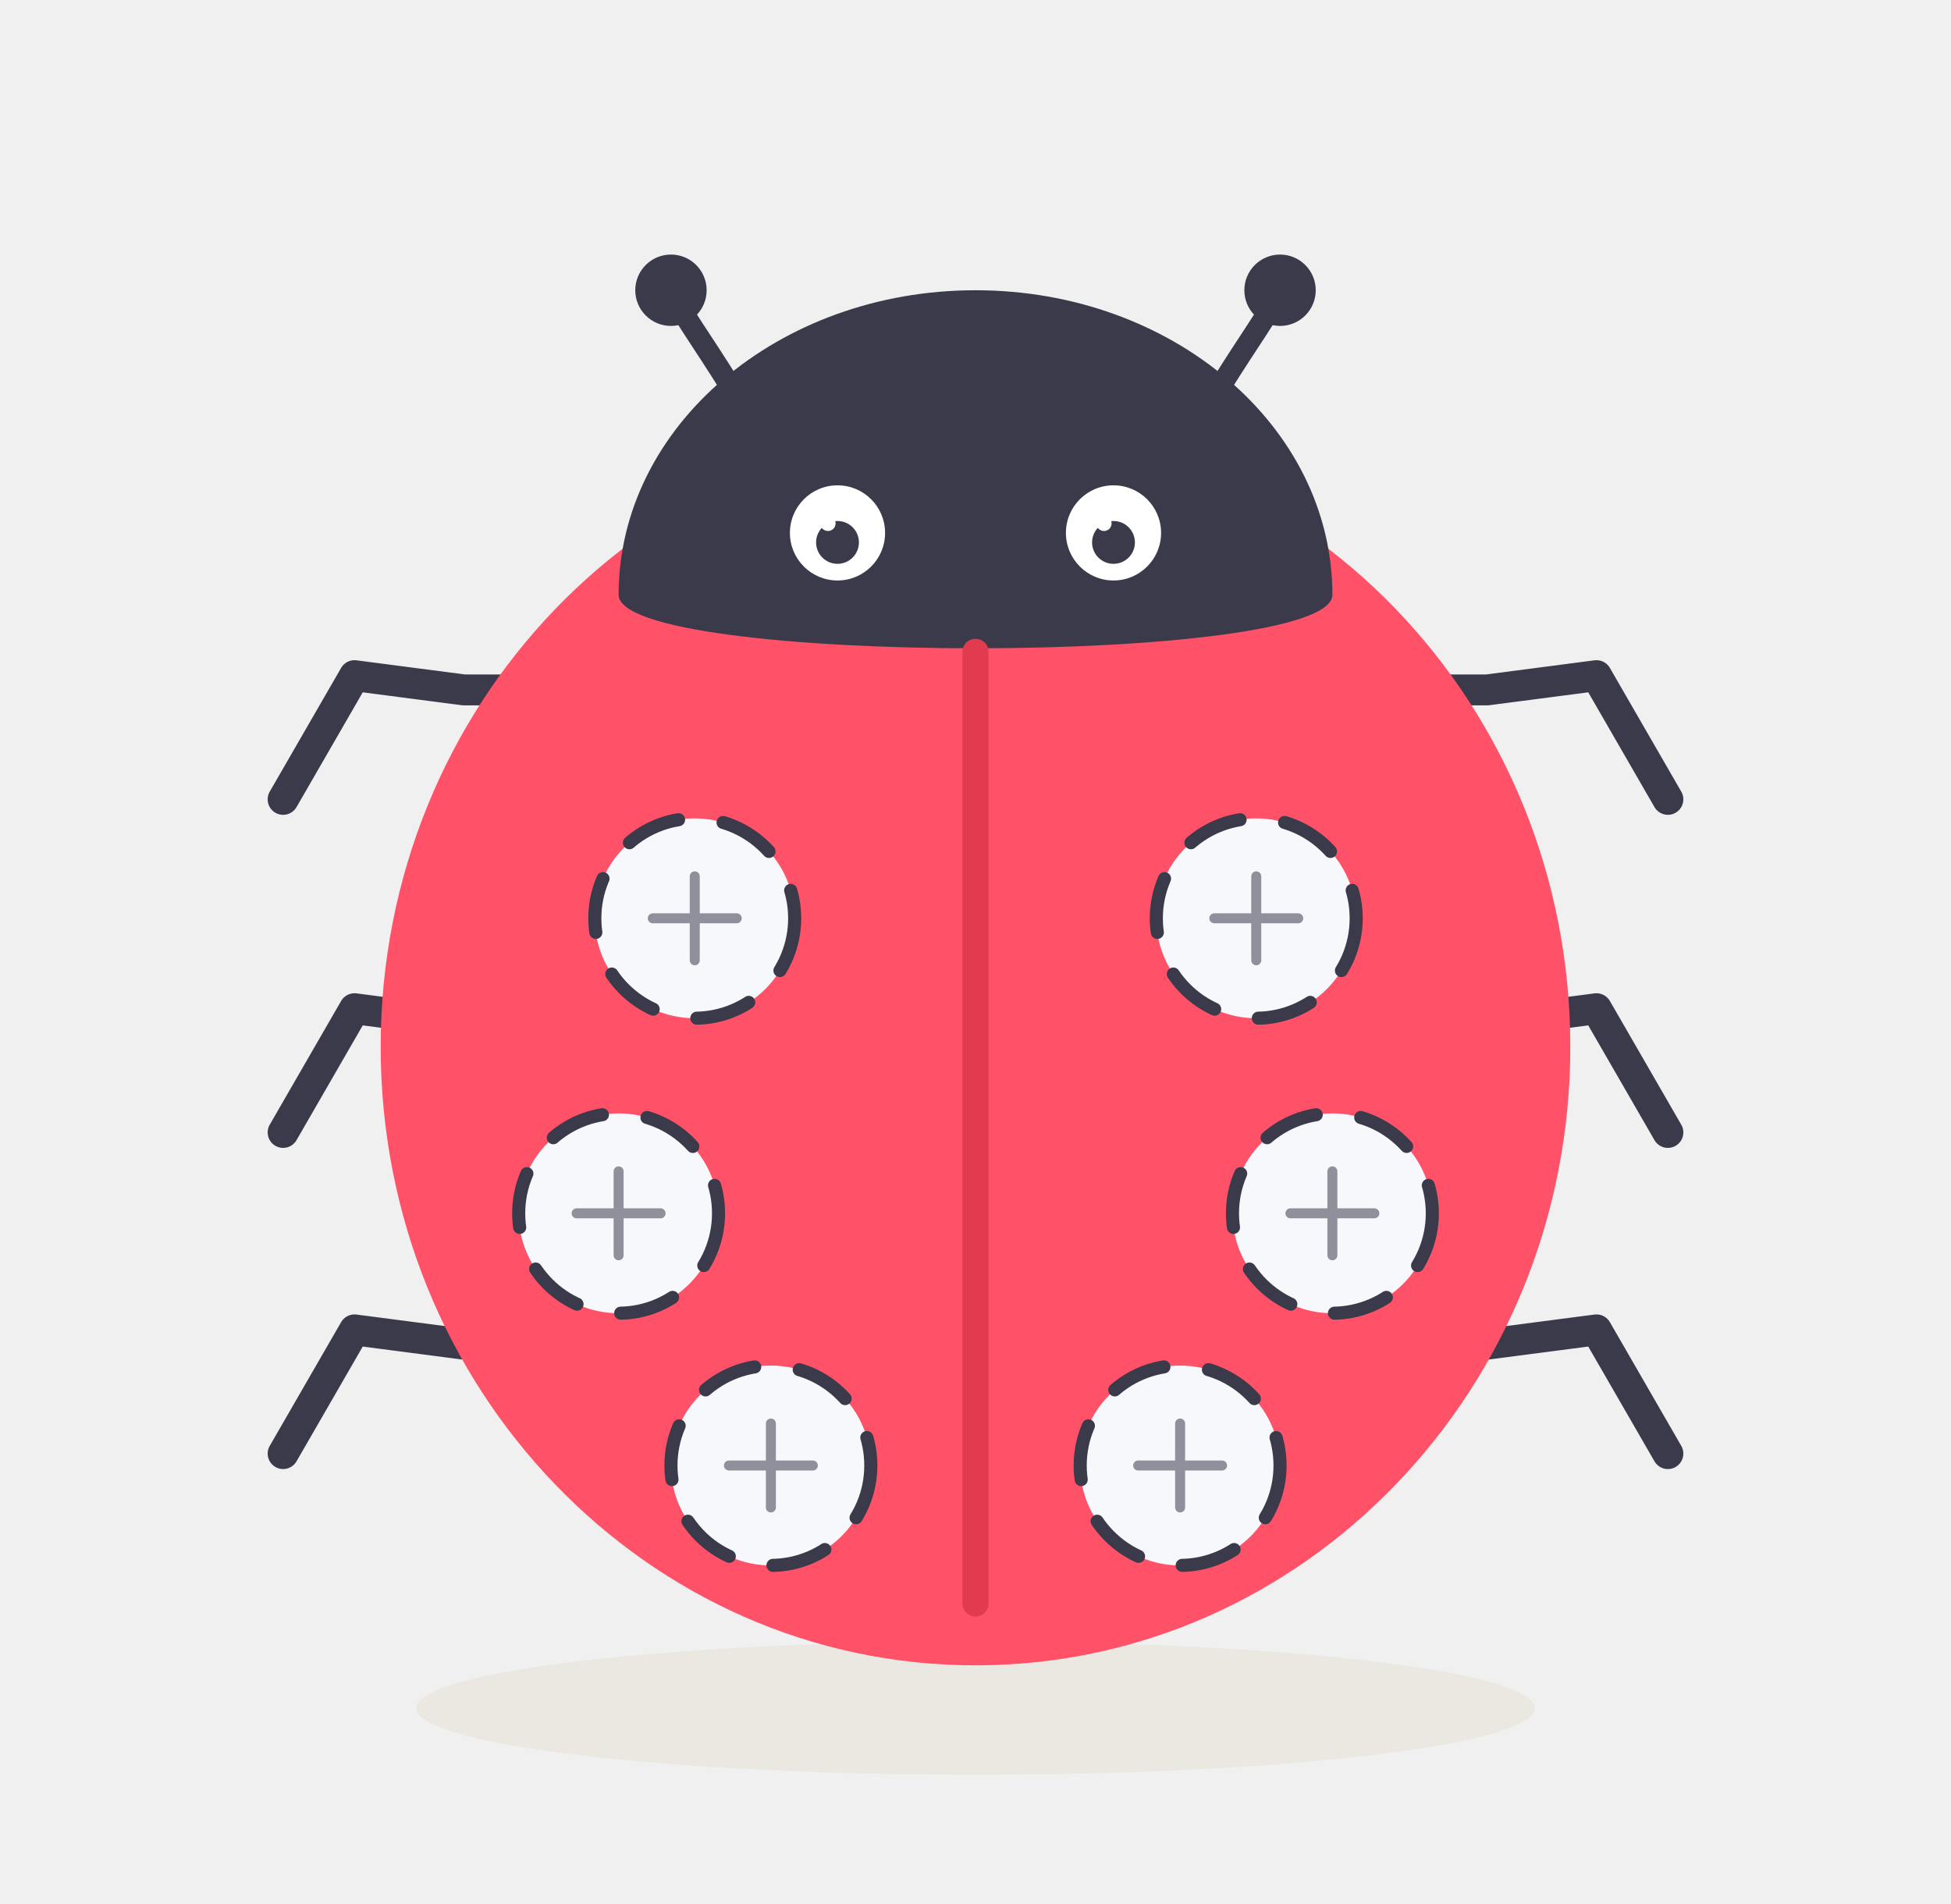
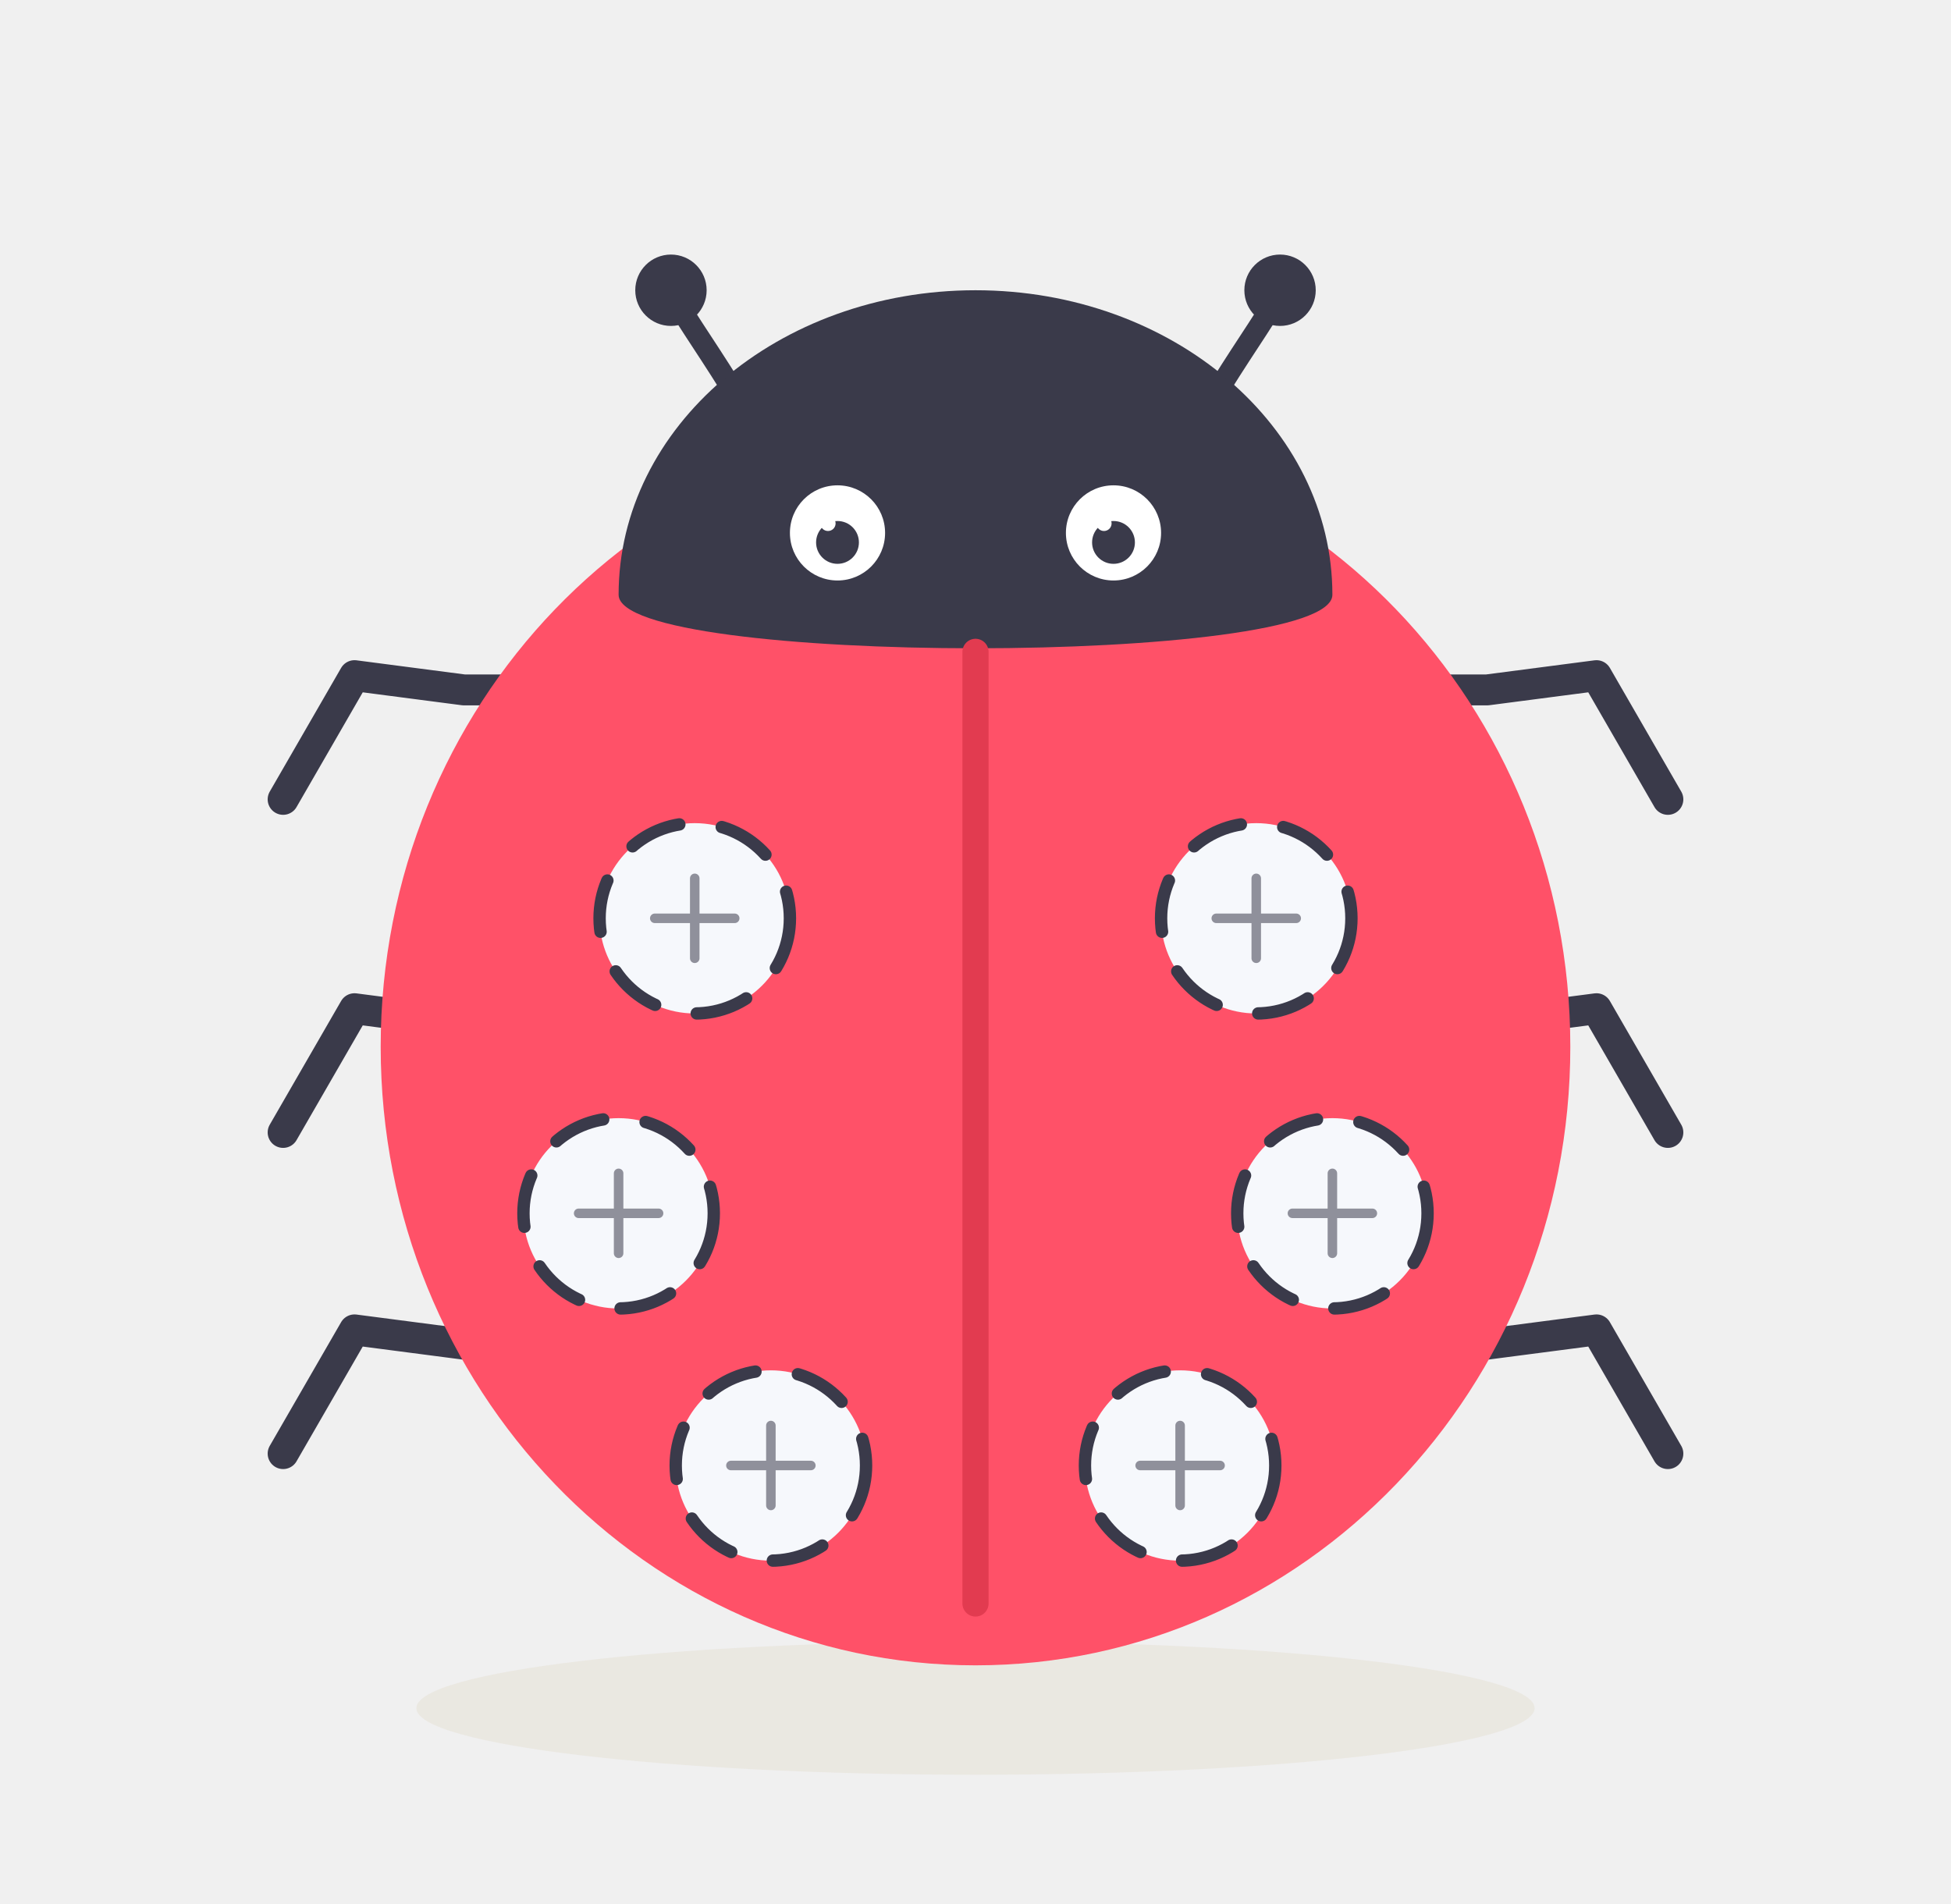
<svg xmlns="http://www.w3.org/2000/svg" viewBox="0 0 820 800" width="820" height="800" font-family="Fredoka, sans-serif">
  <ellipse cx="410" cy="718.0" rx="235" ry="28" fill="#E6E1D6" opacity="0.55" />
  <path d="M285.0,290.0 L195.0,290.0 L149.0,284.0 L119.0,336.0" fill="none" stroke="#3A3A4A" stroke-width="13.0" stroke-linecap="round" stroke-linejoin="round" />
  <path d="M285.0,430.0 L195.0,430.0 L149.0,424.0 L119.0,476.0" fill="none" stroke="#3A3A4A" stroke-width="13.0" stroke-linecap="round" stroke-linejoin="round" />
  <path d="M285.0,565.0 L195.0,565.0 L149.0,559.0 L119.0,611.0" fill="none" stroke="#3A3A4A" stroke-width="13.0" stroke-linecap="round" stroke-linejoin="round" />
  <path d="M535.0,290.0 L625.0,290.0 L671.0,284.0 L701.0,336.0" fill="none" stroke="#3A3A4A" stroke-width="13.0" stroke-linecap="round" stroke-linejoin="round" />
  <path d="M535.0,430.0 L625.0,430.0 L671.0,424.0 L701.0,476.0" fill="none" stroke="#3A3A4A" stroke-width="13.0" stroke-linecap="round" stroke-linejoin="round" />
  <path d="M535.0,565.0 L625.0,565.0 L671.0,559.0 L701.0,611.0" fill="none" stroke="#3A3A4A" stroke-width="13.0" stroke-linecap="round" stroke-linejoin="round" />
  <path d="M352.0,250.0 C318.0,170.0 290.0,140.0 282.0,122.0" fill="none" stroke="#3A3A4A" stroke-width="9.0" stroke-linecap="round" />
  <path d="M468.0,250.0 C502.0,170.0 530.0,140.0 538.0,122.0" fill="none" stroke="#3A3A4A" stroke-width="9.0" stroke-linecap="round" />
  <circle cx="282.0" cy="122.0" r="15.0" fill="#3A3A4A" />
  <circle cx="538.0" cy="122.0" r="15.0" fill="#3A3A4A" />
  <ellipse cx="410" cy="440" rx="250" ry="260.0" fill="#FF5168" />
  <path d="M260.0,250.0 a150.0,128.0 0 0 1 300.0,0 C560.0,280.0 260.0,280.0 260.0,250.0 Z" fill="#3A3A4A" />
  <circle cx="352.0" cy="224.0" r="20.0" fill="#fff" />
  <circle cx="468.0" cy="224.0" r="20.0" fill="#fff" />
  <circle cx="352.0" cy="228.0" r="9.0" fill="#3A3A4A" />
  <circle cx="468.0" cy="228.0" r="9.0" fill="#3A3A4A" />
  <circle cx="348.0" cy="220.0" r="3.2" fill="#fff" />
  <circle cx="464.0" cy="220.0" r="3.2" fill="#fff" />
  <path d="M410,274.0 L410,674.0" stroke="#E23B50" stroke-width="11.0" stroke-linecap="round" />
-   <circle cx="292" cy="386" r="42" fill="#F6F8FC" stroke="#3A3A4A" stroke-width="5.5" stroke-dasharray="23.1 18.9" stroke-linecap="round" />
-   <path d="M274.36,386 H309.64 M292,368.36 V403.64" stroke="#3A3A4A" stroke-width="4.2" stroke-linecap="round" opacity="0.55" />
-   <circle cx="260" cy="510" r="42" fill="#F6F8FC" stroke="#3A3A4A" stroke-width="5.5" stroke-dasharray="23.1 18.9" stroke-linecap="round" />
-   <path d="M242.36,510 H277.64 M260,492.36 V527.64" stroke="#3A3A4A" stroke-width="4.2" stroke-linecap="round" opacity="0.55" />
-   <circle cx="324" cy="616" r="42" fill="#F6F8FC" stroke="#3A3A4A" stroke-width="5.5" stroke-dasharray="23.1 18.9" stroke-linecap="round" />
-   <path d="M306.36,616 H341.64 M324,598.36 V633.64" stroke="#3A3A4A" stroke-width="4.2" stroke-linecap="round" opacity="0.55" />
-   <circle cx="528" cy="386" r="42" fill="#F6F8FC" stroke="#3A3A4A" stroke-width="5.5" stroke-dasharray="23.1 18.9" stroke-linecap="round" />
-   <path d="M510.36,386 H545.64 M528,368.36 V403.64" stroke="#3A3A4A" stroke-width="4.2" stroke-linecap="round" opacity="0.55" />
-   <circle cx="560" cy="510" r="42" fill="#F6F8FC" stroke="#3A3A4A" stroke-width="5.5" stroke-dasharray="23.1 18.9" stroke-linecap="round" />
-   <path d="M542.36,510 H577.64 M560,492.36 V527.64" stroke="#3A3A4A" stroke-width="4.2" stroke-linecap="round" opacity="0.55" />
-   <circle cx="496" cy="616" r="42" fill="#F6F8FC" stroke="#3A3A4A" stroke-width="5.5" stroke-dasharray="23.1 18.9" stroke-linecap="round" />
-   <path d="M478.36,616 H513.64 M496,598.36 V633.64" stroke="#3A3A4A" stroke-width="4.2" stroke-linecap="round" opacity="0.55" />
+   <circle cx="292.0" cy="386.0" r="40.0" fill="#F6F8FC" stroke="#3A3A4A" stroke-width="5.2" stroke-dasharray="22.0 18.0" stroke-linecap="round" />
+   <path d="M275.2,386.0 H308.8 M292.0,369.2 V402.8" stroke="#3A3A4A" stroke-width="4.0" stroke-linecap="round" opacity="0.55" />
+   <circle cx="260.0" cy="510.0" r="40.0" fill="#F6F8FC" stroke="#3A3A4A" stroke-width="5.2" stroke-dasharray="22.0 18.0" stroke-linecap="round" />
+   <path d="M243.2,510.0 H276.8 M260.0,493.2 V526.8" stroke="#3A3A4A" stroke-width="4.0" stroke-linecap="round" opacity="0.55" />
+   <circle cx="324.0" cy="616.0" r="40.0" fill="#F6F8FC" stroke="#3A3A4A" stroke-width="5.2" stroke-dasharray="22.0 18.0" stroke-linecap="round" />
+   <path d="M307.2,616.0 H340.8 M324.0,599.2 V632.8" stroke="#3A3A4A" stroke-width="4.0" stroke-linecap="round" opacity="0.55" />
+   <circle cx="528.0" cy="386.0" r="40.0" fill="#F6F8FC" stroke="#3A3A4A" stroke-width="5.2" stroke-dasharray="22.0 18.0" stroke-linecap="round" />
+   <path d="M511.2,386.0 H544.8 M528.0,369.2 V402.8" stroke="#3A3A4A" stroke-width="4.0" stroke-linecap="round" opacity="0.55" />
+   <circle cx="560.0" cy="510.0" r="40.0" fill="#F6F8FC" stroke="#3A3A4A" stroke-width="5.2" stroke-dasharray="22.0 18.0" stroke-linecap="round" />
+   <path d="M543.2,510.0 H576.8 M560.0,493.2 V526.8" stroke="#3A3A4A" stroke-width="4.0" stroke-linecap="round" opacity="0.55" />
+   <circle cx="496.0" cy="616.0" r="40.0" fill="#F6F8FC" stroke="#3A3A4A" stroke-width="5.2" stroke-dasharray="22.0 18.0" stroke-linecap="round" />
+   <path d="M479.2,616.0 H512.8 M496.0,599.2 V632.8" stroke="#3A3A4A" stroke-width="4.0" stroke-linecap="round" opacity="0.55" />
</svg>
